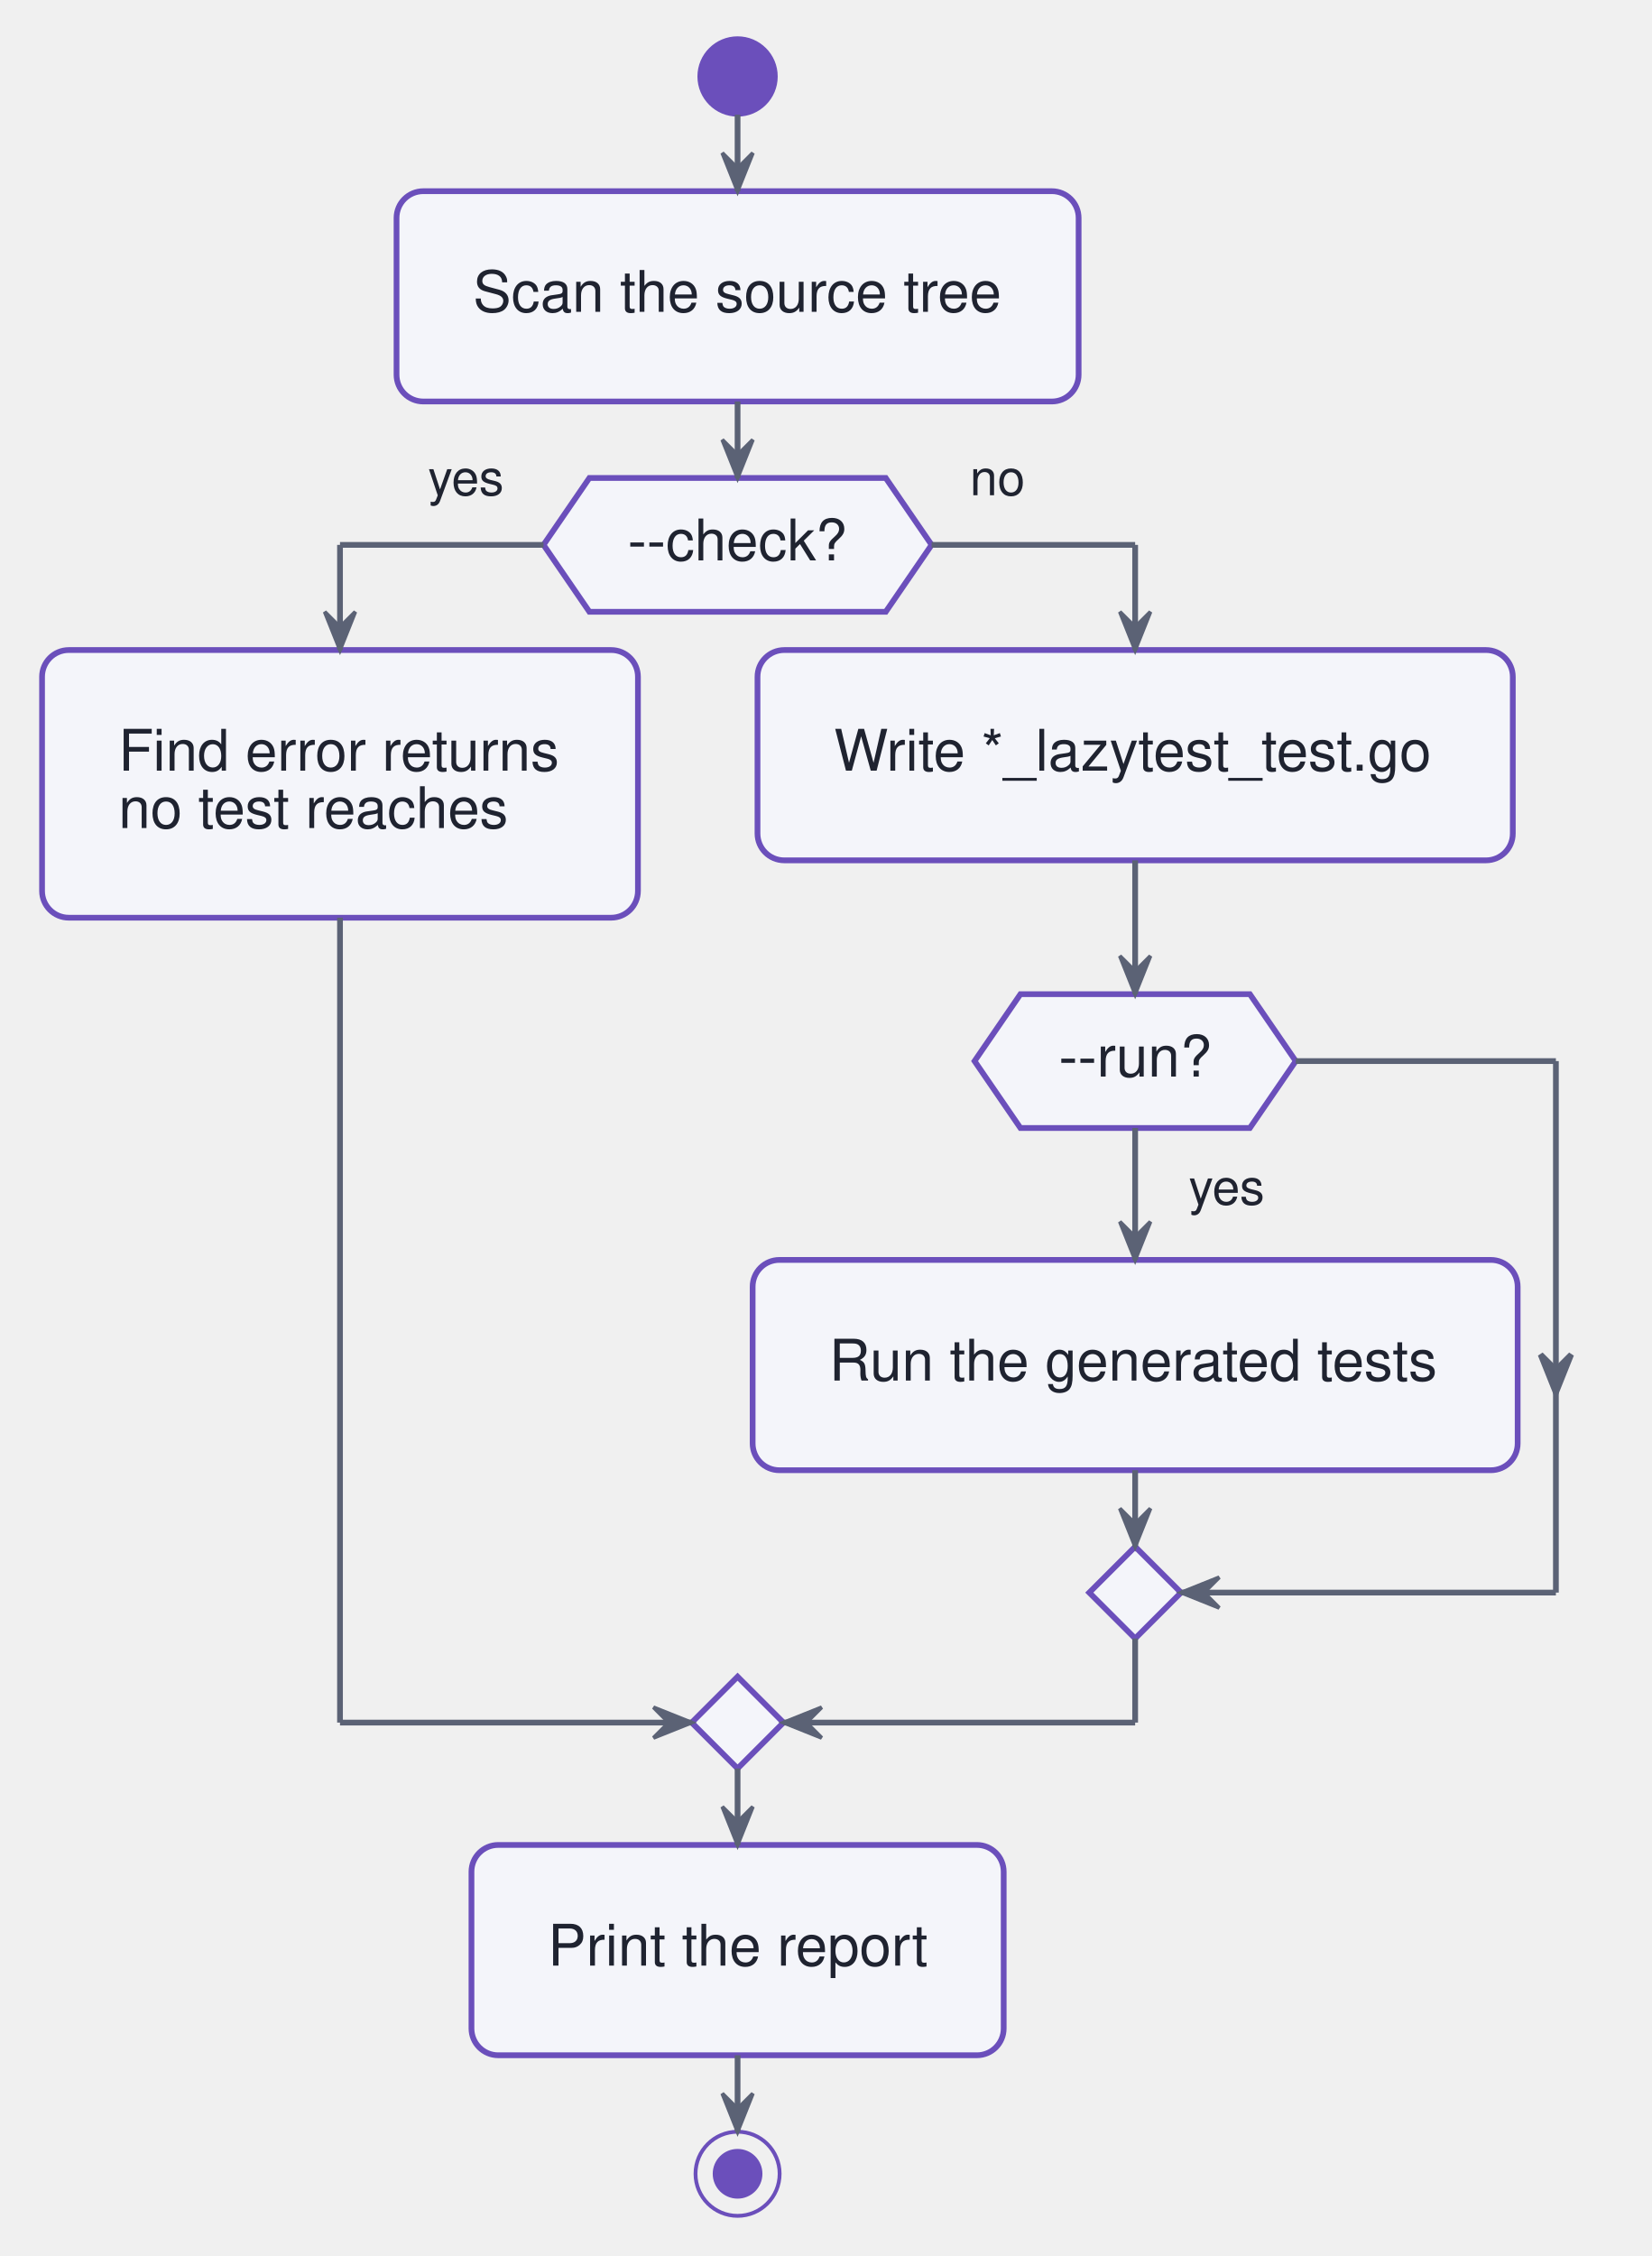
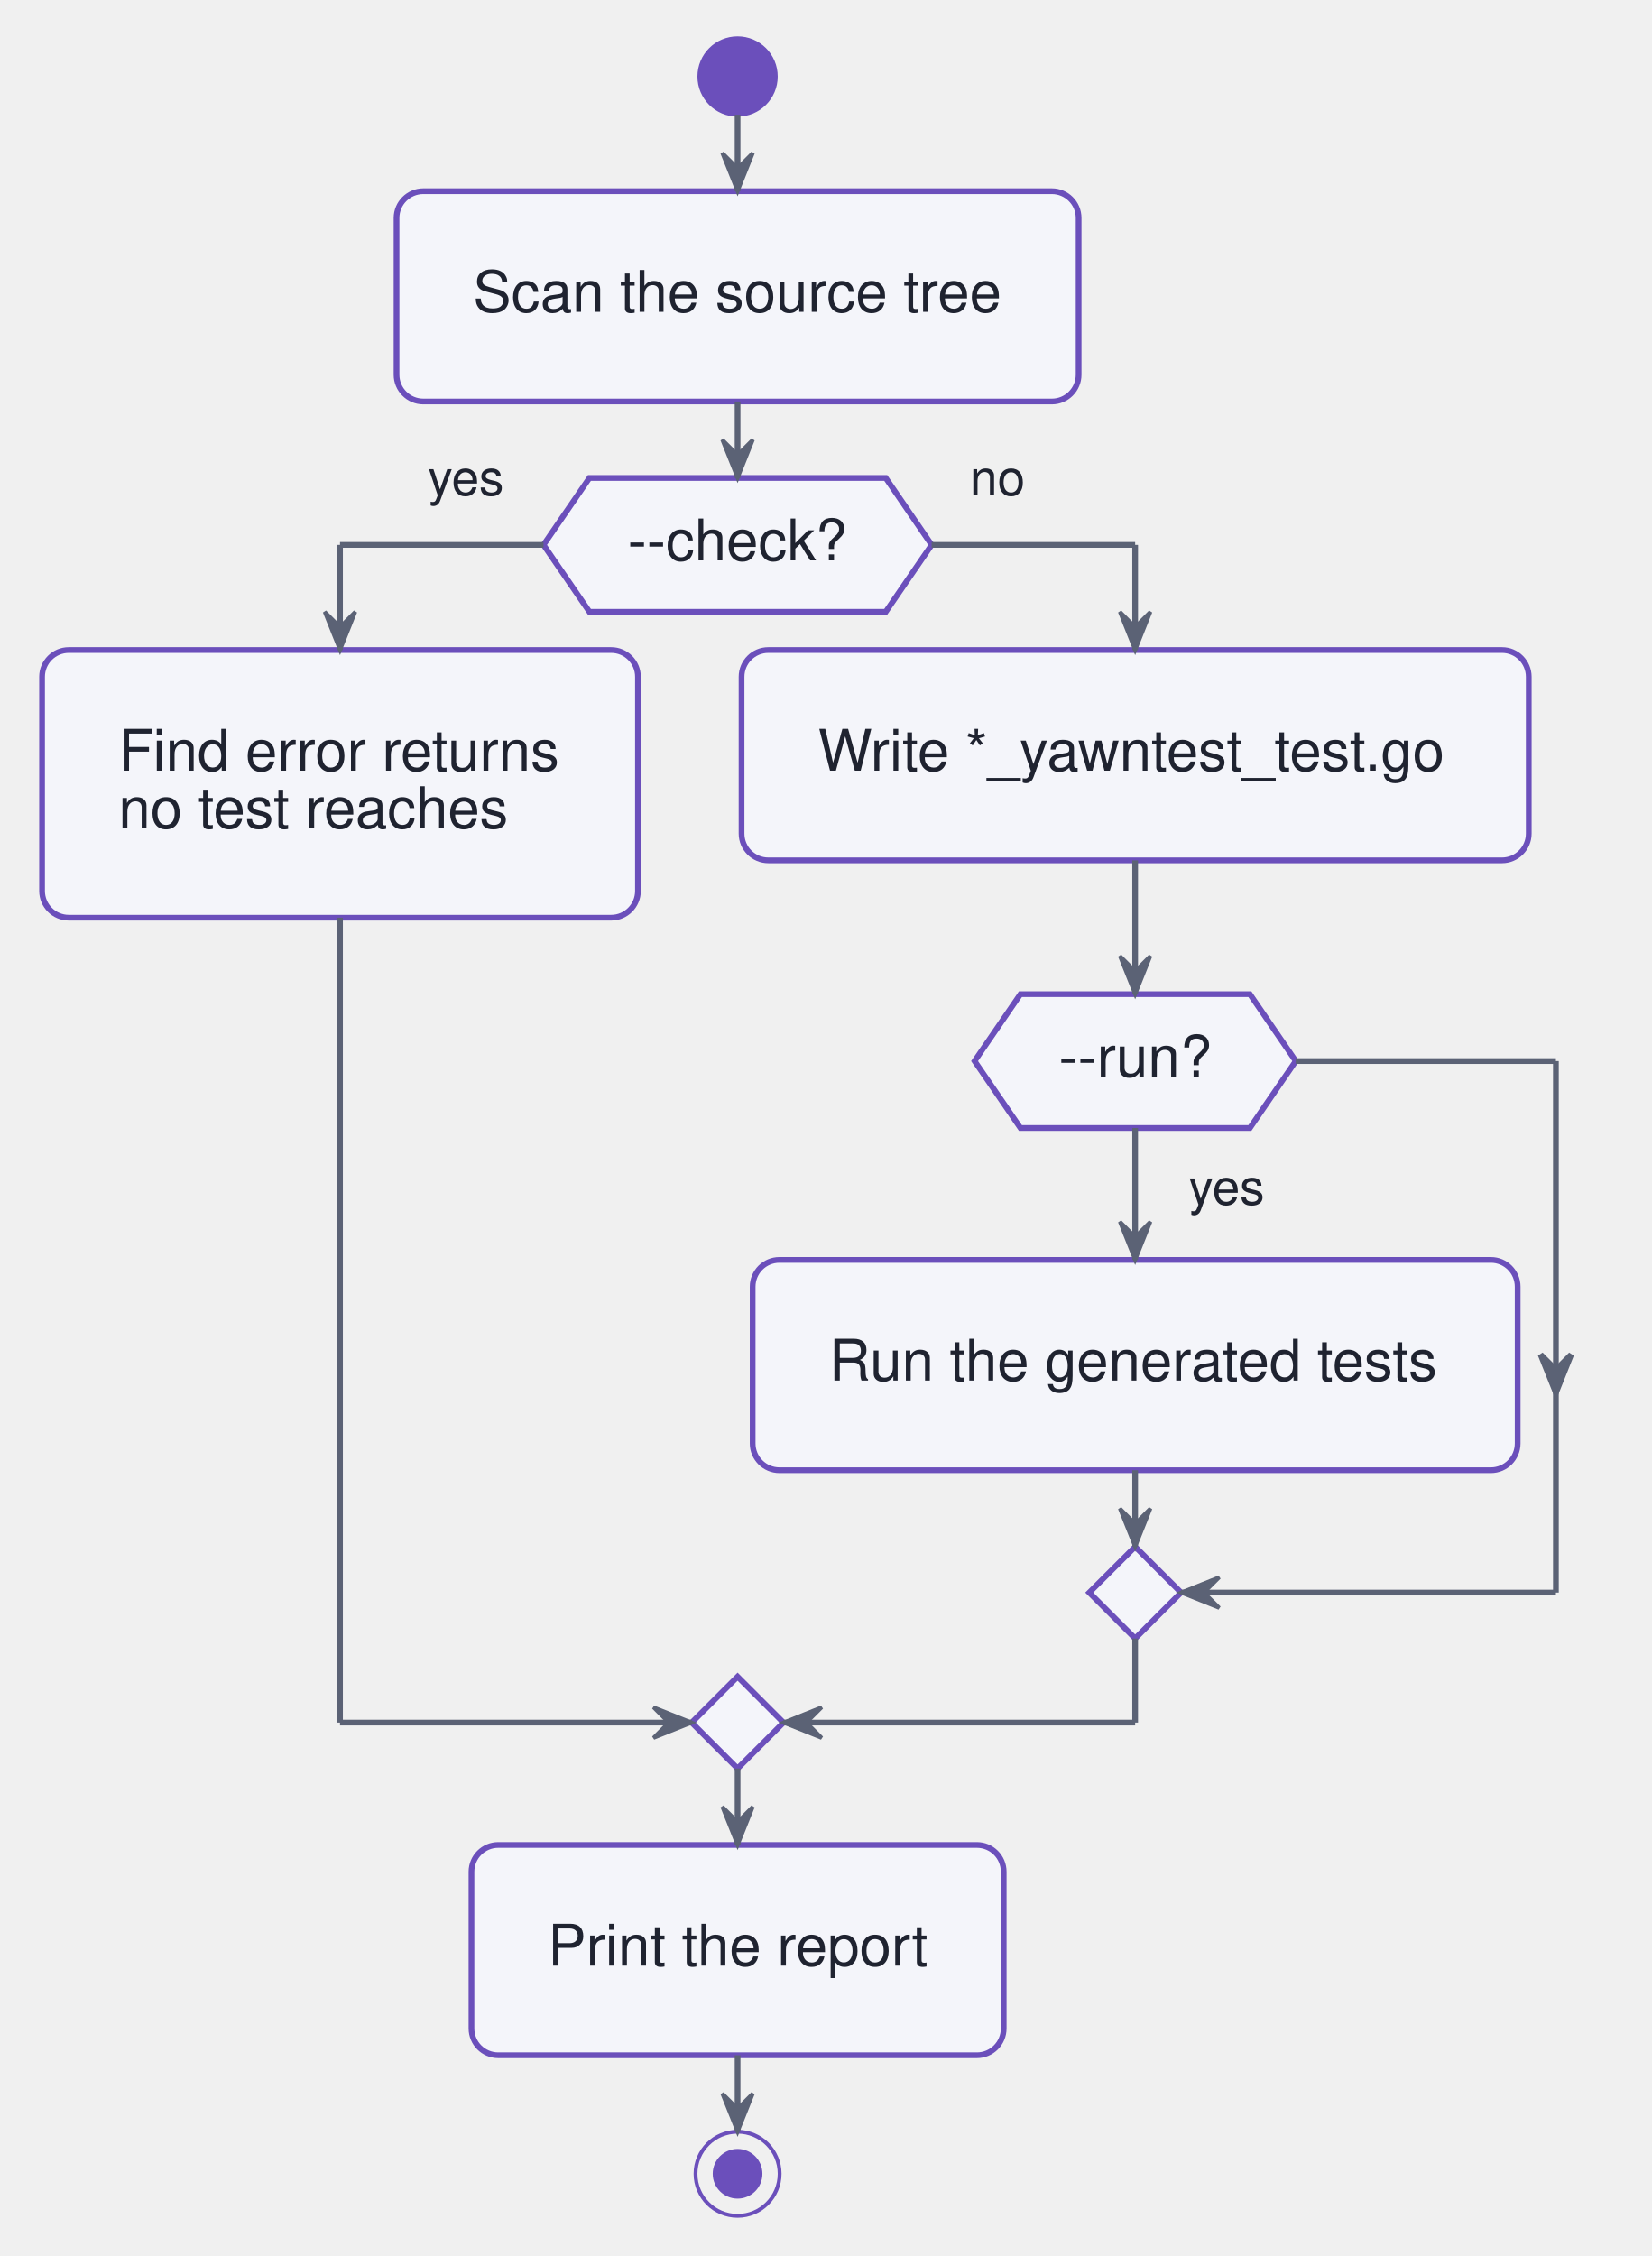
<svg xmlns="http://www.w3.org/2000/svg" contentStyleType="text/css" height="590px" preserveAspectRatio="none" style="width:432px;height:590px;background:#FFFFFF;" version="1.1" viewBox="0 0 432 590" width="432px" zoomAndPan="magnify">
  <defs>
    <style>@media (prefers-color-scheme: dark){[fill="#FFFFFF"]{fill:#1B1C24}[style*="stroke:#FFFFFF"]{stroke:#1B1C24 !important}[fill="#1F2330"]{fill:#E6E6EB}[style*="stroke:#1F2330"]{stroke:#E6E6EB !important}[fill="#F4F5FA"]{fill:#2B2D3A}[style*="stroke:#F4F5FA"]{stroke:#2B2D3A !important}[fill="#5B6275"]{fill:#9AA0B5}[style*="stroke:#5B6275"]{stroke:#9AA0B5 !important}[fill="#6B4FBB"]{fill:#C9A7FF}[style*="stroke:#6B4FBB"]{stroke:#C9A7FF !important} svg{background:#1B1C24 !important}}</style>
  </defs>
  <g>
    <ellipse cx="192.929" cy="20" fill="#6B4FBB" rx="10" ry="10" style="stroke:#6B4FBB;stroke-width:1.0;" />
    <rect fill="#F4F5FA" height="55" rx="7" ry="7" style="stroke:#6B4FBB;stroke-width:1.5;" width="178.413" x="103.722" y="50" />
    <text fill="#1F2330" font-family="Helvetica" font-size="15" lengthAdjust="spacing" textLength="138.413" x="123.722" y="81.55">Scan the source tree</text>
    <polygon fill="#F4F5FA" points="154.17,125,231.687,125,243.687,142.5,231.687,160,154.17,160,142.17,142.5,154.17,125" style="stroke:#6B4FBB;stroke-width:1.5;" />
    <text fill="#1F2330" font-family="Helvetica" font-size="15" lengthAdjust="spacing" textLength="57.517" x="164.17" y="146.55">--check?</text>
    <text fill="#1F2330" font-family="Helvetica" font-size="13" lengthAdjust="spacing" textLength="20.23" x="111.94" y="129.51">yes</text>
    <text fill="#1F2330" font-family="Helvetica" font-size="13" lengthAdjust="spacing" textLength="14.46" x="253.687" y="129.51">no</text>
    <rect fill="#F4F5FA" height="70" rx="7" ry="7" style="stroke:#6B4FBB;stroke-width:1.5;" width="155.869" x="11" y="170" />
    <text fill="#1F2330" font-family="Helvetica" font-size="15" lengthAdjust="spacing" textLength="115.869" x="31" y="201.55">Find error returns</text>
    <text fill="#1F2330" font-family="Helvetica" font-size="15" lengthAdjust="spacing" textLength="102.561" x="31" y="216.55">no test reaches</text>
-     <rect fill="#F4F5FA" height="55" rx="7" ry="7" style="stroke:#6B4FBB;stroke-width:1.5;" width="197.566" x="198.14" y="170" />
-     <text fill="#1F2330" font-family="Helvetica" font-size="15" lengthAdjust="spacing" textLength="157.566" x="218.14" y="201.55">Write *_lazytest_test.go</text>
+     <rect fill="#F4F5FA" height="55" rx="7" ry="7" style="stroke:#6B4FBB;stroke-width:1.5;" width="205.908" x="193.969" y="170" />
+     <text fill="#1F2330" font-family="Helvetica" font-size="15" lengthAdjust="spacing" textLength="165.908" x="213.969" y="201.55">Write *_yawntest_test.go</text>
    <rect fill="#F4F5FA" height="55" rx="7" ry="7" style="stroke:#6B4FBB;stroke-width:1.5;" width="200.107" x="196.869" y="329.5" />
    <text fill="#1F2330" font-family="Helvetica" font-size="15" lengthAdjust="spacing" textLength="160.107" x="216.869" y="361.05">Run the generated tests</text>
    <polygon fill="#F4F5FA" points="266.917,260,326.929,260,338.929,277.5,326.929,295,266.917,295,254.917,277.5,266.917,260" style="stroke:#6B4FBB;stroke-width:1.5;" />
    <text fill="#1F2330" font-family="Helvetica" font-size="13" lengthAdjust="spacing" textLength="20.23" x="310.923" y="315.01">yes</text>
    <text fill="#1F2330" font-family="Helvetica" font-size="15" lengthAdjust="spacing" textLength="40.012" x="276.917" y="281.55">--run?</text>
    <polygon fill="#F4F5FA" points="296.923,404.5,308.923,416.5,296.923,428.5,284.923,416.5,296.923,404.5" style="stroke:#6B4FBB;stroke-width:1.5;" />
    <polygon fill="#F4F5FA" points="192.929,438.5,204.929,450.5,192.929,462.5,180.929,450.5,192.929,438.5" style="stroke:#6B4FBB;stroke-width:1.5;" />
    <rect fill="#F4F5FA" height="55" rx="7" ry="7" style="stroke:#6B4FBB;stroke-width:1.5;" width="139.214" x="123.322" y="482.5" />
    <text fill="#1F2330" font-family="Helvetica" font-size="15" lengthAdjust="spacing" textLength="99.214" x="143.322" y="514.05">Print the report</text>
    <ellipse cx="192.929" cy="568.5" fill="none" rx="11" ry="11" style="stroke:#6B4FBB;stroke-width:1.0;" />
    <ellipse cx="192.929" cy="568.5" fill="#6B4FBB" rx="6" ry="6" style="stroke:#6B4FBB;stroke-width:1.0;" />
    <line style="stroke:#5B6275;stroke-width:1.5;" x1="192.929" x2="192.929" y1="30" y2="50" />
    <polygon fill="#5B6275" points="188.929,40,192.929,50,196.929,40,192.929,44" style="stroke:#5B6275;stroke-width:1.0;" />
    <line style="stroke:#5B6275;stroke-width:1.5;" x1="296.923" x2="296.923" y1="295" y2="329.5" />
    <polygon fill="#5B6275" points="292.923,319.5,296.923,329.5,300.923,319.5,296.923,323.5" style="stroke:#5B6275;stroke-width:1.0;" />
    <line style="stroke:#5B6275;stroke-width:1.5;" x1="338.929" x2="406.977" y1="277.5" y2="277.5" />
    <polygon fill="#5B6275" points="402.977,354.25,406.977,364.25,410.977,354.25,406.977,358.25" style="stroke:#5B6275;stroke-width:1.5;" />
    <line style="stroke:#5B6275;stroke-width:1.5;" x1="406.977" x2="406.977" y1="277.5" y2="416.5" />
    <line style="stroke:#5B6275;stroke-width:1.5;" x1="406.977" x2="308.923" y1="416.5" y2="416.5" />
    <polygon fill="#5B6275" points="318.923,412.5,308.923,416.5,318.923,420.5,314.923,416.5" style="stroke:#5B6275;stroke-width:1.0;" />
    <line style="stroke:#5B6275;stroke-width:1.5;" x1="296.923" x2="296.923" y1="384.5" y2="404.5" />
    <polygon fill="#5B6275" points="292.923,394.5,296.923,404.5,300.923,394.5,296.923,398.5" style="stroke:#5B6275;stroke-width:1.0;" />
    <line style="stroke:#5B6275;stroke-width:1.5;" x1="296.923" x2="296.923" y1="225" y2="260" />
    <polygon fill="#5B6275" points="292.923,250,296.923,260,300.923,250,296.923,254" style="stroke:#5B6275;stroke-width:1.0;" />
    <line style="stroke:#5B6275;stroke-width:1.5;" x1="142.17" x2="88.935" y1="142.5" y2="142.5" />
    <line style="stroke:#5B6275;stroke-width:1.5;" x1="88.935" x2="88.935" y1="142.5" y2="170" />
    <polygon fill="#5B6275" points="84.935,160,88.935,170,92.935,160,88.935,164" style="stroke:#5B6275;stroke-width:1.0;" />
    <line style="stroke:#5B6275;stroke-width:1.5;" x1="243.687" x2="296.923" y1="142.5" y2="142.5" />
    <line style="stroke:#5B6275;stroke-width:1.5;" x1="296.923" x2="296.923" y1="142.5" y2="170" />
    <polygon fill="#5B6275" points="292.923,160,296.923,170,300.923,160,296.923,164" style="stroke:#5B6275;stroke-width:1.0;" />
    <line style="stroke:#5B6275;stroke-width:1.5;" x1="88.935" x2="88.935" y1="240" y2="450.5" />
    <line style="stroke:#5B6275;stroke-width:1.5;" x1="88.935" x2="180.929" y1="450.5" y2="450.5" />
    <polygon fill="#5B6275" points="170.929,446.5,180.929,450.5,170.929,454.5,174.929,450.5" style="stroke:#5B6275;stroke-width:1.0;" />
    <line style="stroke:#5B6275;stroke-width:1.5;" x1="296.923" x2="296.923" y1="428.5" y2="450.5" />
    <line style="stroke:#5B6275;stroke-width:1.5;" x1="296.923" x2="204.929" y1="450.5" y2="450.5" />
    <polygon fill="#5B6275" points="214.929,446.5,204.929,450.5,214.929,454.5,210.929,450.5" style="stroke:#5B6275;stroke-width:1.0;" />
    <line style="stroke:#5B6275;stroke-width:1.5;" x1="192.929" x2="192.929" y1="105" y2="125" />
    <polygon fill="#5B6275" points="188.929,115,192.929,125,196.929,115,192.929,119" style="stroke:#5B6275;stroke-width:1.0;" />
    <line style="stroke:#5B6275;stroke-width:1.5;" x1="192.929" x2="192.929" y1="462.5" y2="482.5" />
    <polygon fill="#5B6275" points="188.929,472.5,192.929,482.5,196.929,472.5,192.929,476.5" style="stroke:#5B6275;stroke-width:1.0;" />
    <line style="stroke:#5B6275;stroke-width:1.5;" x1="192.929" x2="192.929" y1="537.5" y2="557.5" />
    <polygon fill="#5B6275" points="188.929,547.5,192.929,557.5,196.929,547.5,192.929,551.5" style="stroke:#5B6275;stroke-width:1.0;" />
  </g>
</svg>
